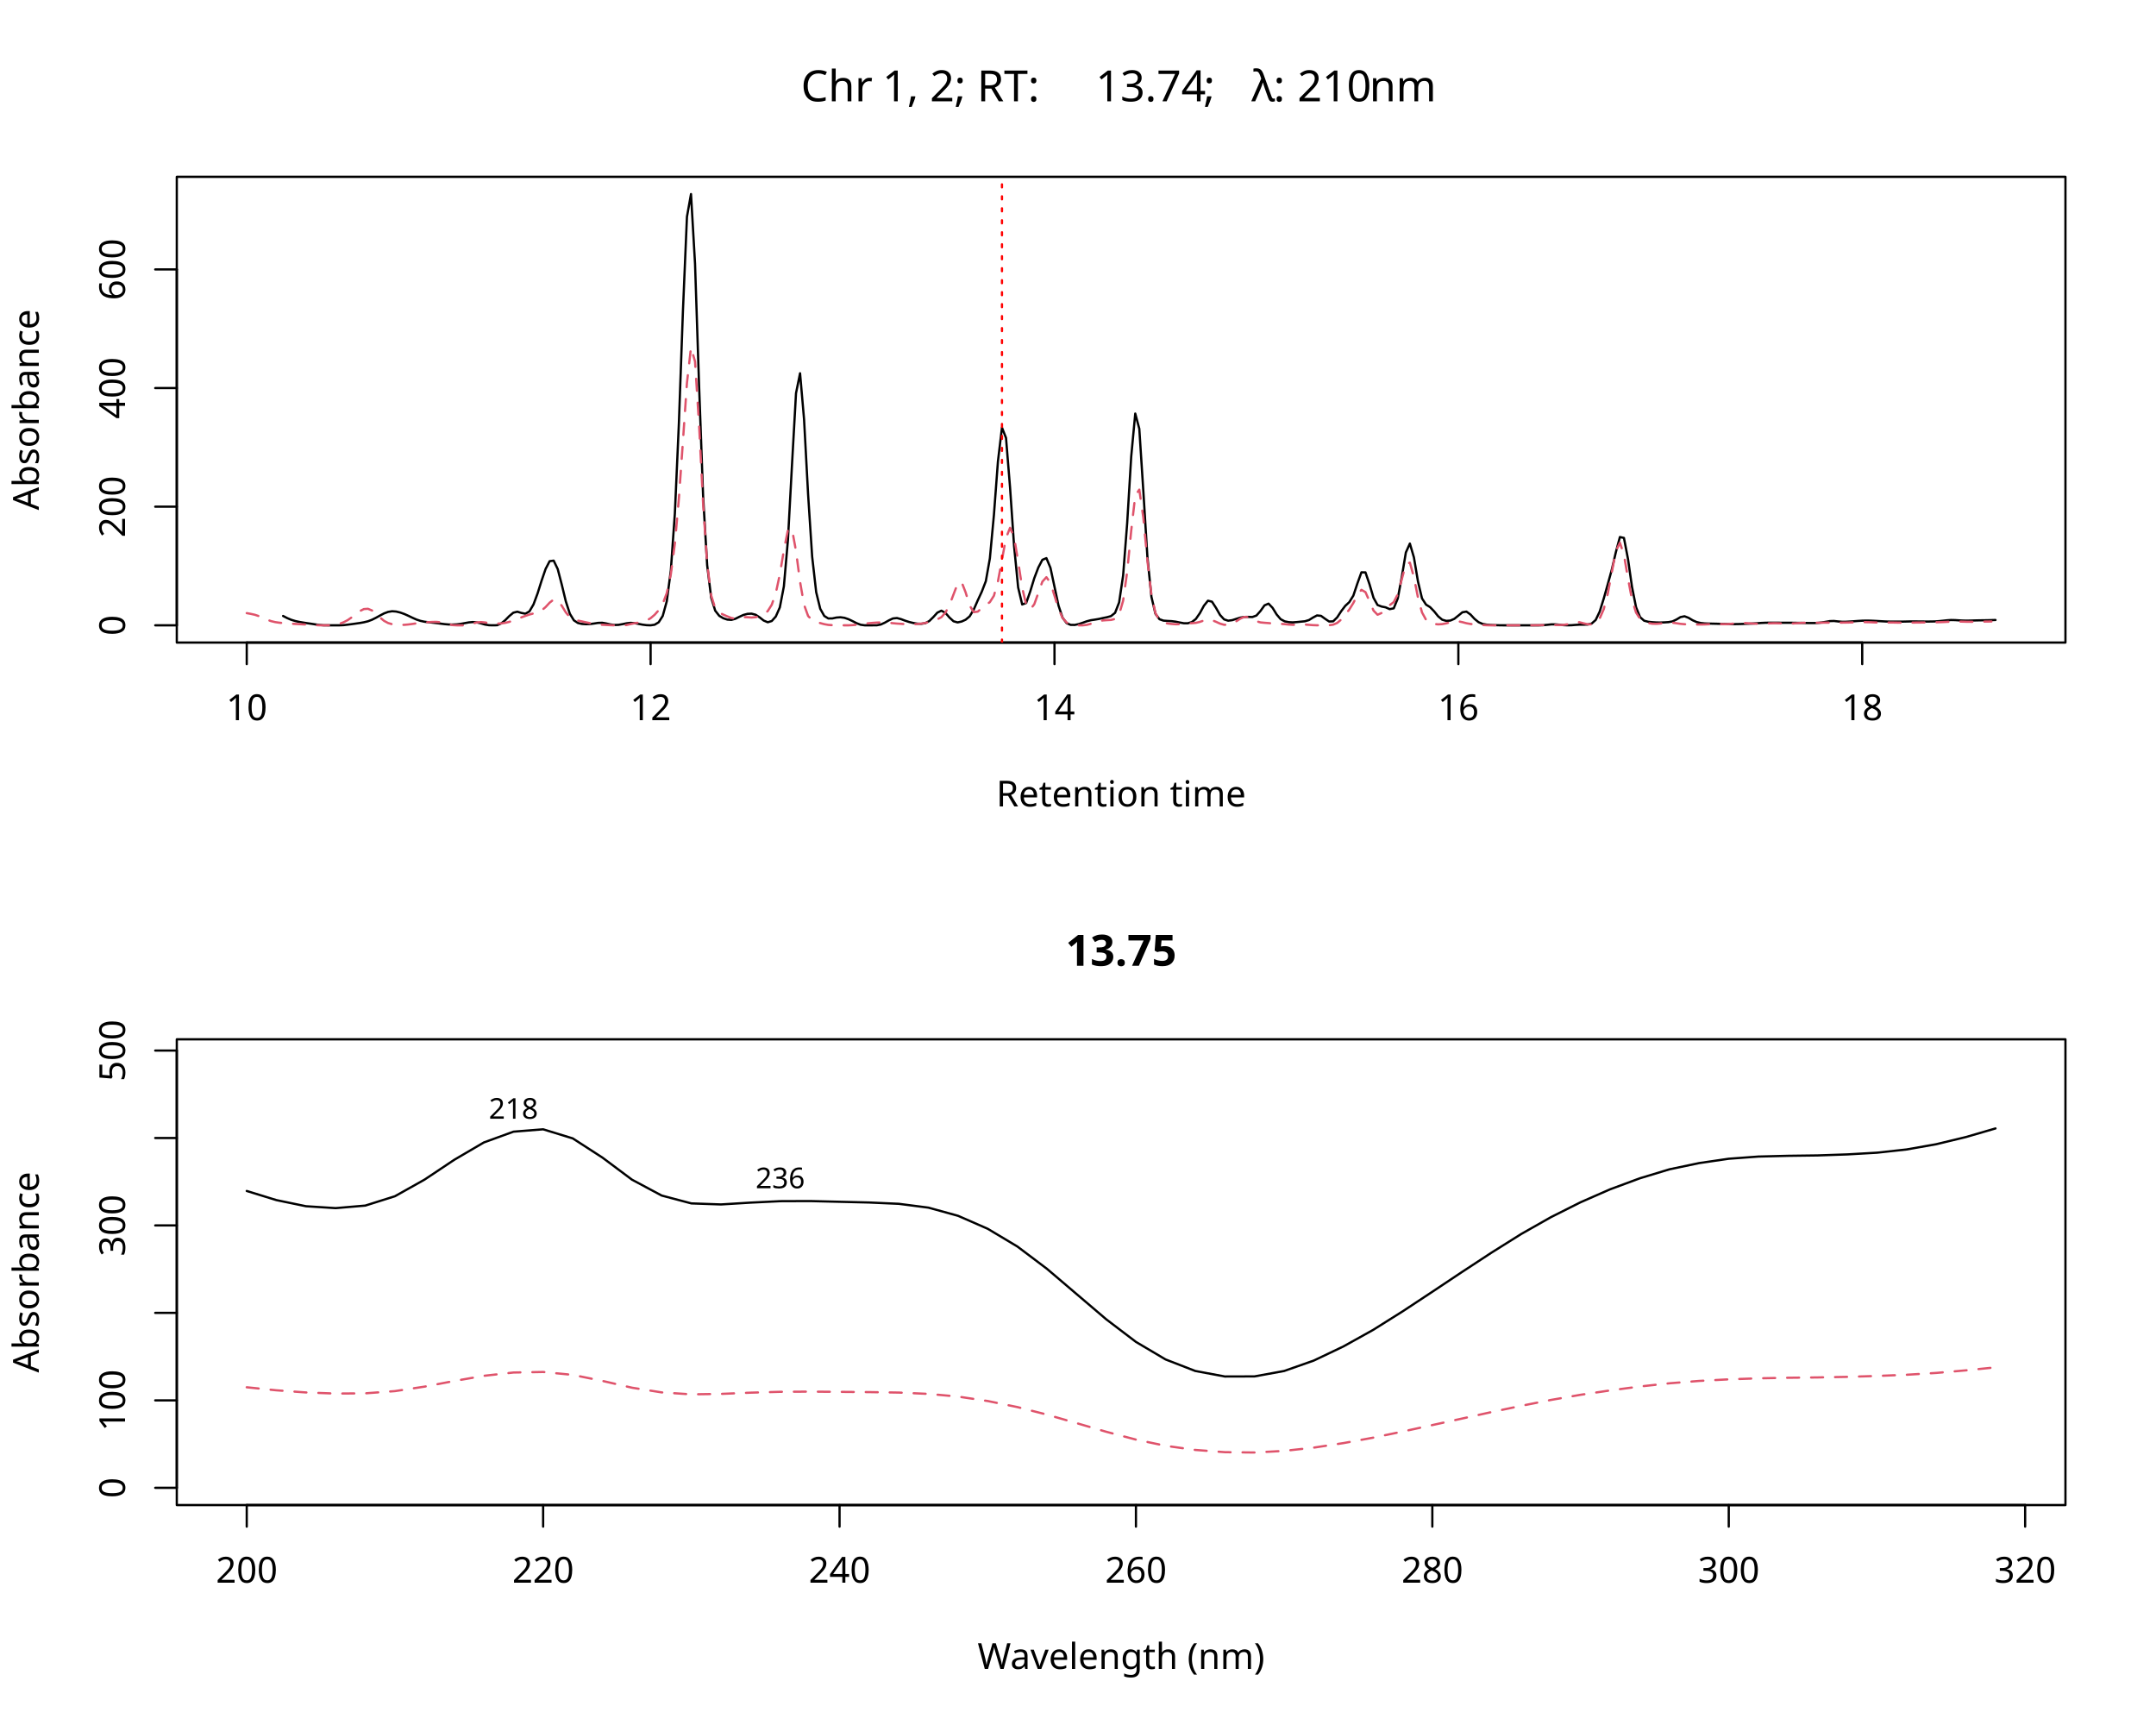
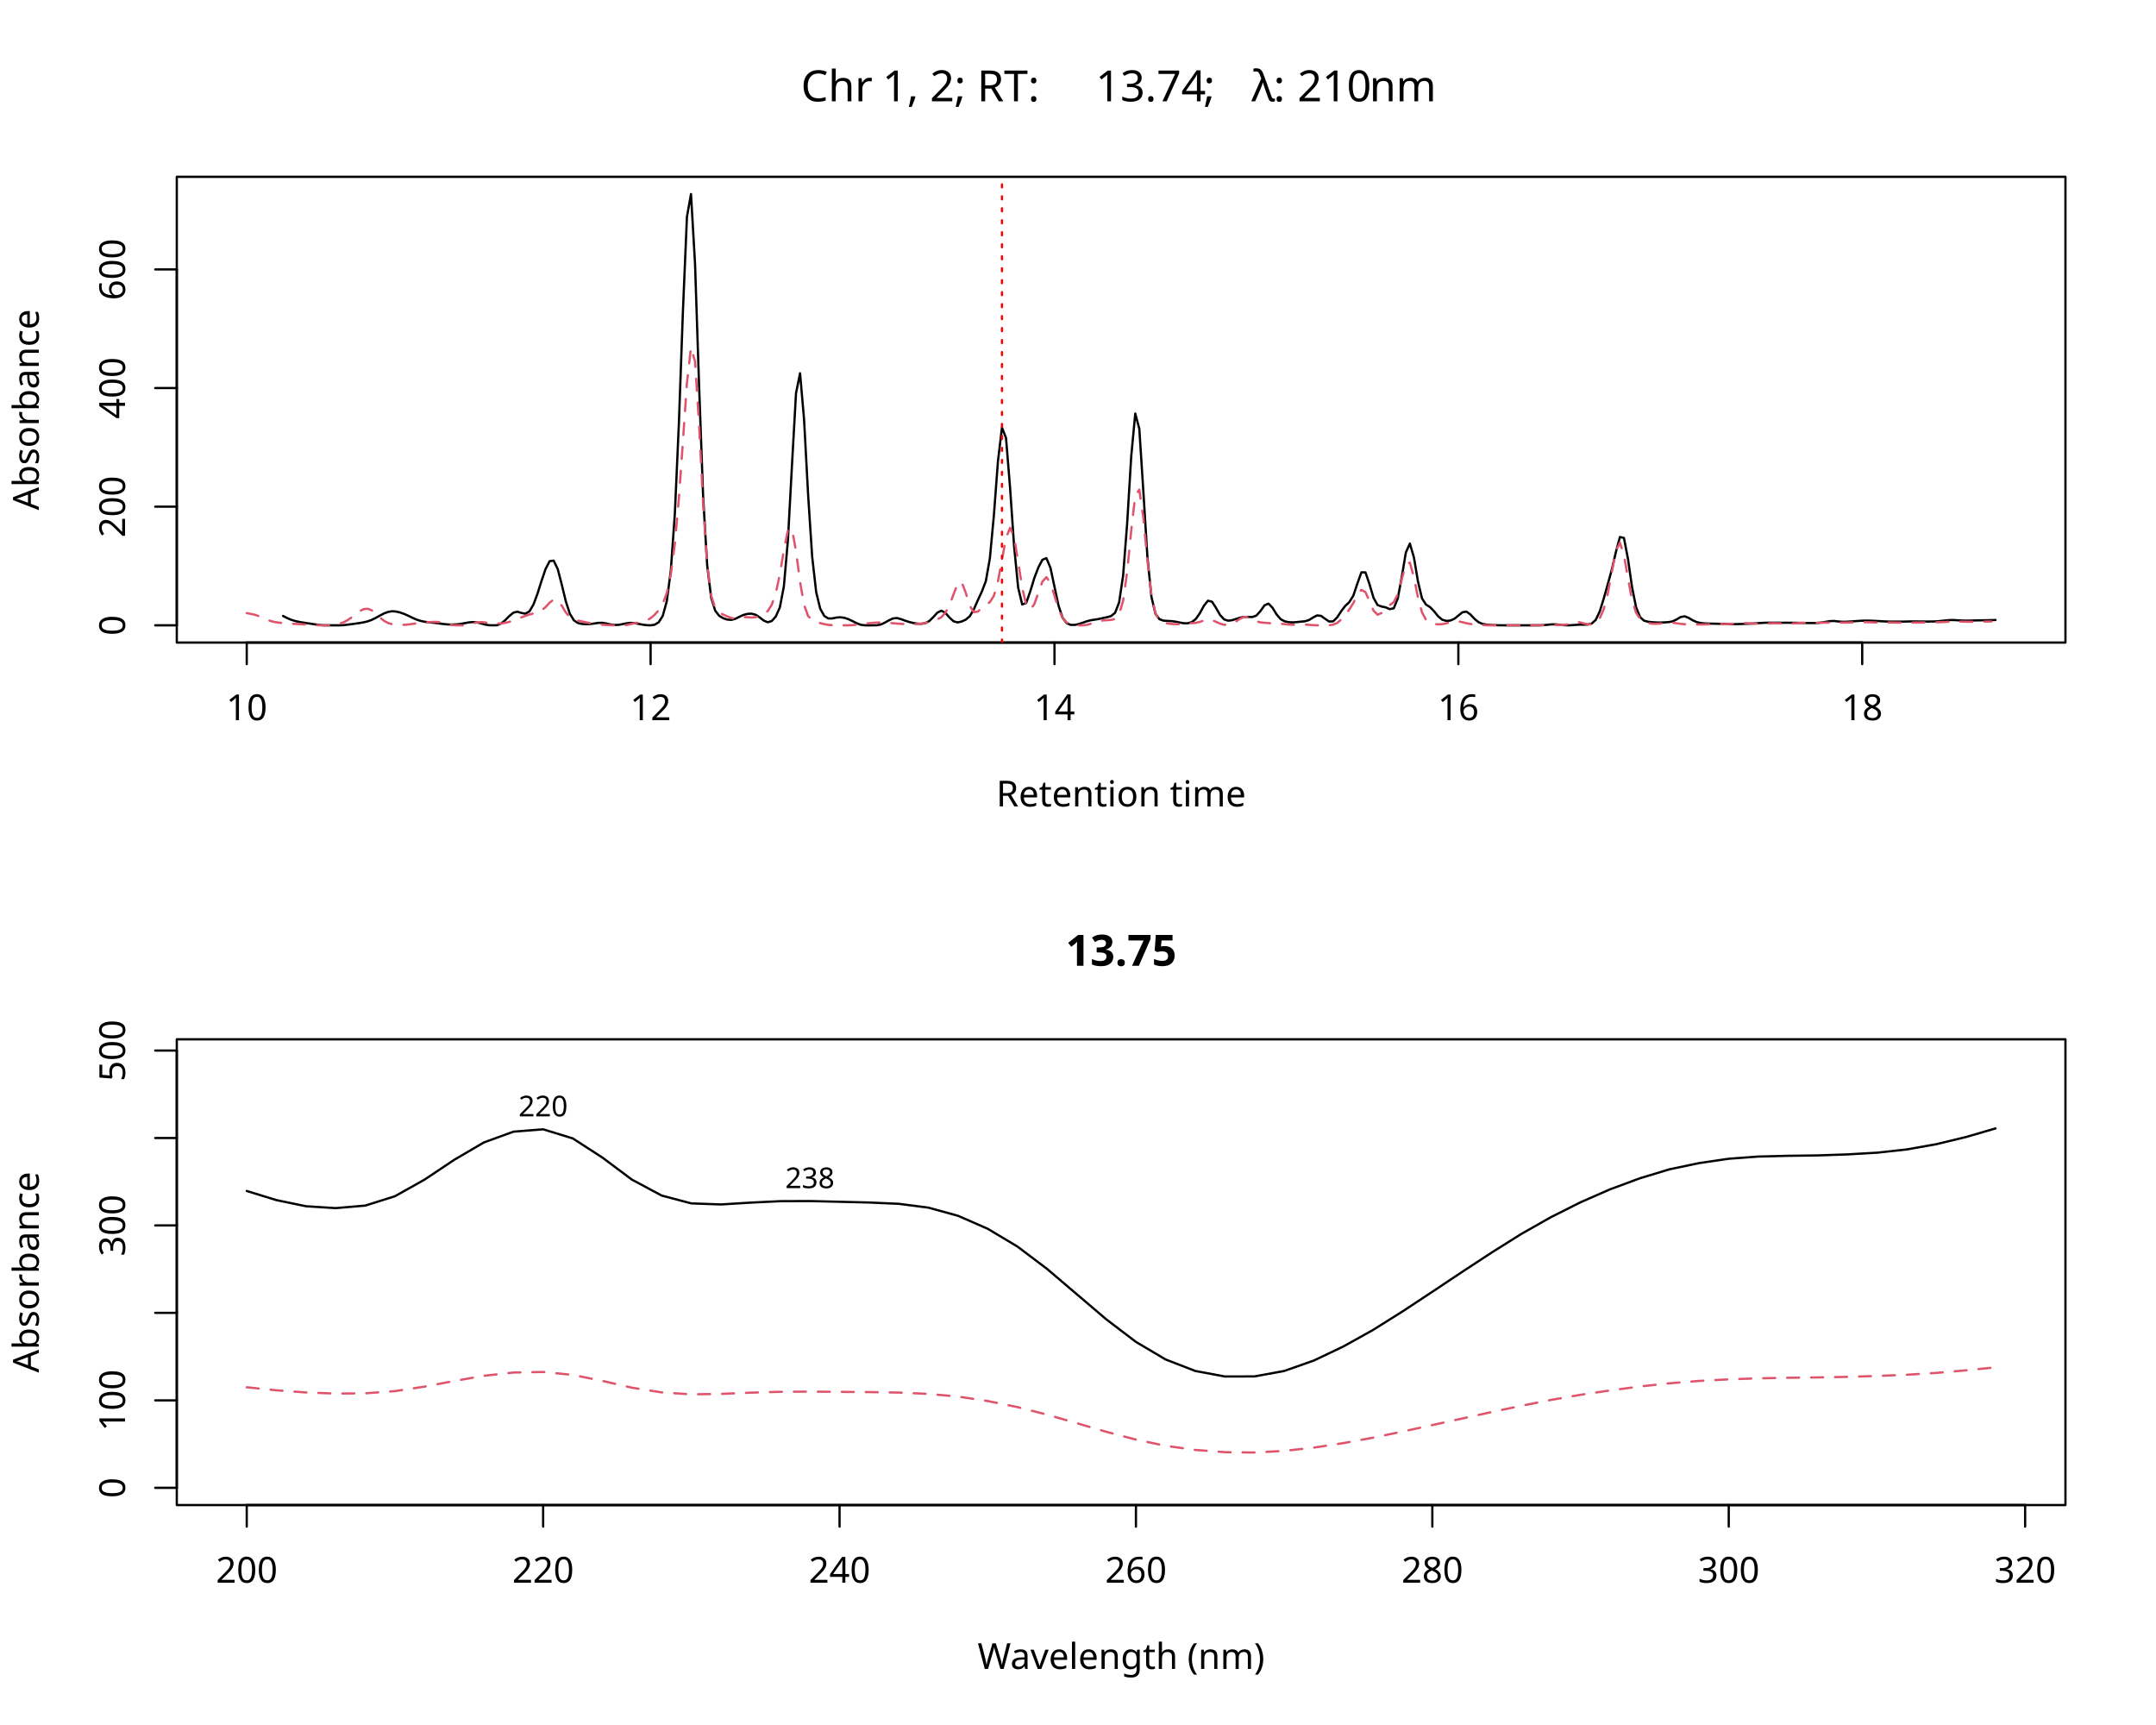
<svg xmlns="http://www.w3.org/2000/svg" class="svglite" data-engine-version="2.0" width="720.00pt" height="576.00pt" viewBox="0 0 720.00 576.00">
  <defs>
    <style type="text/css">
    .svglite line, .svglite polyline, .svglite polygon, .svglite path, .svglite rect, .svglite circle {
      fill: none;
      stroke: #000000;
      stroke-linecap: round;
      stroke-linejoin: round;
      stroke-miterlimit: 10.00;
    }
  </style>
  </defs>
  <rect width="100%" height="100%" style="stroke: none; fill: #FFFFFF;" />
  <defs>
    <clipPath id="cpMC4wMHw3MjAuMDB8MC4wMHw1NzYuMDA=">
      <rect x="0.00" y="0.00" width="720.00" height="576.00" />
    </clipPath>
  </defs>
  <g clip-path="url(#cpMC4wMHw3MjAuMDB8MC4wMHw1NzYuMDA=)">
</g>
  <defs>
    <clipPath id="cpNTkuMDR8Njg5Ljc2fDU5LjA0fDIxNC41Ng==">
      <rect x="59.04" y="59.04" width="630.72" height="155.52" />
    </clipPath>
  </defs>
  <g clip-path="url(#cpNTkuMDR8Njg5Ljc2fDU5LjA0fDIxNC41Ng==)">
    <polyline points="94.54,205.68 95.89,206.38 97.24,206.95 98.58,207.36 99.93,207.66 101.28,207.89 102.63,208.10 103.98,208.29 105.33,208.50 106.68,208.68 108.03,208.79 109.37,208.80 110.72,208.80 112.07,208.80 113.42,208.80 114.77,208.74 116.12,208.58 117.47,208.41 118.82,208.22 120.16,208.03 121.51,207.79 122.86,207.46 124.21,206.95 125.56,206.28 126.91,205.53 128.26,204.82 129.61,204.32 130.95,204.10 132.30,204.20 133.65,204.53 135.00,205.01 136.35,205.61 137.70,206.26 139.05,206.86 140.40,207.31 141.74,207.60 143.09,207.77 144.44,207.91 145.79,208.06 147.14,208.24 148.49,208.41 149.84,208.52 151.19,208.54 152.53,208.48 153.88,208.31 155.23,208.07 156.58,207.82 157.93,207.71 159.28,207.84 160.63,208.16 161.98,208.55 163.32,208.77 164.67,208.80 166.02,208.77 167.37,208.18 168.72,207.09 170.07,205.72 171.42,204.59 172.76,204.25 174.11,204.66 175.46,204.93 176.81,204.14 178.16,201.84 179.51,198.20 180.86,193.91 182.21,189.97 183.55,187.39 184.90,187.20 186.25,190.01 187.60,195.19 188.95,200.78 190.30,204.93 191.65,207.14 193.00,208.03 194.34,208.34 195.69,208.43 197.04,208.38 198.39,208.20 199.74,207.99 201.09,207.95 202.44,208.18 203.79,208.50 205.13,208.69 206.48,208.65 207.83,208.42 209.18,208.14 210.53,207.98 211.88,208.06 213.23,208.32 214.58,208.58 215.92,208.75 217.27,208.80 218.62,208.60 219.97,207.79 221.32,205.67 222.67,200.77 224.02,190.52 225.37,171.48 226.71,141.47 228.06,103.98 229.41,72.38 230.76,64.80 232.11,88.11 233.46,128.75 234.81,165.76 236.16,188.74 237.50,199.57 238.85,203.92 240.20,205.64 241.55,206.44 242.90,206.89 244.25,206.98 245.60,206.61 246.95,205.94 248.29,205.33 249.64,204.97 250.99,204.91 252.34,205.27 253.69,206.15 255.04,207.21 256.39,207.78 257.73,207.37 259.08,205.86 260.43,202.81 261.78,195.78 263.13,180.28 264.48,155.36 265.83,131.30 267.18,124.64 268.52,140.07 269.87,165.17 271.22,185.85 272.57,197.74 273.92,203.28 275.27,205.68 276.62,206.52 277.97,206.50 279.31,206.21 280.66,206.11 282.01,206.30 283.36,206.76 284.71,207.40 286.06,208.09 287.41,208.61 288.76,208.80 290.10,208.80 291.45,208.80 292.80,208.79 294.15,208.53 295.50,207.91 296.85,207.14 298.20,206.51 299.55,206.37 300.89,206.73 302.24,207.24 303.59,207.68 304.94,208.01 306.29,208.24 307.64,208.30 308.99,208.08 310.34,207.37 311.68,206.06 313.03,204.57 314.38,203.91 315.73,204.65 317.08,206.21 318.43,207.45 319.78,207.83 321.13,207.54 322.47,206.93 323.82,205.81 325.17,203.57 326.52,200.48 327.87,197.57 329.22,194.06 330.57,186.44 331.92,171.97 333.26,154.10 334.61,142.77 335.96,146.23 337.31,162.77 338.66,182.38 340.01,196.15 341.36,201.84 342.70,201.34 344.05,197.48 345.40,193.06 346.75,189.51 348.10,186.93 349.45,186.37 350.80,189.60 352.15,195.92 353.49,202.20 354.84,206.23 356.19,208.06 357.54,208.65 358.89,208.67 360.24,208.39 361.59,207.94 362.94,207.45 364.28,207.10 365.63,206.90 366.98,206.67 368.33,206.37 369.68,206.10 371.03,205.72 372.38,204.63 373.73,201.17 375.07,192.14 376.42,174.72 377.77,152.45 379.12,138.09 380.47,143.17 381.82,164.00 383.17,185.85 384.52,199.28 385.86,204.94 387.21,206.77 388.56,207.24 389.91,207.34 391.26,207.41 392.61,207.58 393.96,207.86 395.31,208.11 396.65,208.12 398.00,207.73 399.35,206.69 400.70,204.74 402.05,202.26 403.40,200.58 404.75,200.91 406.10,203.00 407.44,205.35 408.79,206.82 410.14,207.26 411.49,207.08 412.84,206.65 414.19,206.23 415.54,206.00 416.88,205.99 418.23,206.03 419.58,205.54 420.93,204.03 422.28,202.14 423.63,201.56 424.98,202.97 426.33,205.17 427.67,206.75 429.02,207.47 430.37,207.75 431.72,207.82 433.07,207.72 434.42,207.58 435.77,207.45 437.12,207.05 438.46,206.22 439.81,205.50 441.16,205.64 442.51,206.62 443.86,207.53 445.21,207.47 446.56,206.14 447.91,204.07 449.25,202.31 450.60,201.06 451.95,198.89 453.30,194.84 454.65,191.11 456.00,191.13 457.35,195.09 458.70,199.64 460.04,202.03 461.39,202.53 462.74,202.80 464.09,203.40 465.44,203.13 466.79,199.83 468.14,192.58 469.49,184.48 470.83,181.50 472.18,186.13 473.53,194.14 474.88,199.81 476.23,201.89 477.58,202.73 478.93,204.13 480.28,205.80 481.62,206.92 482.97,207.32 484.32,207.22 485.67,206.64 487.02,205.56 488.37,204.45 489.72,204.22 491.07,205.19 492.41,206.64 493.76,207.75 495.11,208.33 496.46,208.58 497.81,208.69 499.16,208.74 500.51,208.78 501.85,208.80 503.20,208.80 504.55,208.80 505.90,208.80 507.25,208.80 508.60,208.80 509.95,208.80 511.30,208.80 512.64,208.80 513.99,208.80 515.34,208.76 516.69,208.63 518.04,208.49 519.39,208.48 520.74,208.60 522.09,208.74 523.43,208.80 524.78,208.77 526.13,208.66 527.48,208.58 528.83,208.58 530.18,208.55 531.53,208.22 532.88,207.02 534.22,204.22 535.57,199.87 536.92,195.07 538.27,190.17 539.62,184.37 540.97,179.32 542.32,179.62 543.67,186.66 545.01,195.97 546.36,202.76 547.71,206.07 549.06,207.26 550.41,207.61 551.76,207.76 553.11,207.85 554.46,207.87 555.80,207.82 557.15,207.74 558.50,207.50 559.85,206.87 561.20,206.06 562.55,205.78 563.90,206.30 565.25,207.11 566.59,207.71 567.94,208.03 569.29,208.17 570.64,208.22 571.99,208.25 573.34,208.28 574.69,208.32 576.04,208.36 577.38,208.39 578.73,208.41 580.08,208.39 581.43,208.36 582.78,208.31 584.13,208.26 585.48,208.19 586.82,208.10 588.17,208.01 589.52,207.95 590.87,207.92 592.22,207.92 593.57,207.93 594.92,207.94 596.27,207.94 597.61,207.94 598.96,207.96 600.31,207.98 601.66,207.99 603.01,208.02 604.36,208.05 605.71,208.05 607.06,208.00 608.40,207.86 609.75,207.63 611.10,207.39 612.45,207.35 613.80,207.50 615.15,207.62 616.50,207.61 617.85,207.53 619.19,207.44 620.54,207.34 621.89,207.26 623.24,207.23 624.59,207.25 625.94,207.31 627.29,207.38 628.64,207.46 629.98,207.53 631.33,207.56 632.68,207.57 634.03,207.57 635.38,207.56 636.73,207.53 638.08,207.50 639.43,207.50 640.77,207.52 642.12,207.53 643.47,207.54 644.82,207.53 646.17,207.50 647.52,207.41 648.87,207.27 650.22,207.12 651.56,207.03 652.91,207.06 654.26,207.15 655.61,207.22 656.96,207.24 658.31,207.21 659.66,207.17 661.01,207.14 662.35,207.12 663.70,207.10 665.05,207.06 666.40,207.02 " style="stroke-width: 0.75;" />
  </g>
  <g clip-path="url(#cpMC4wMHw3MjAuMDB8MC4wMHw1NzYuMDA=)">
    <line x1="82.40" y1="214.56" x2="621.89" y2="214.56" style="stroke-width: 0.75;" />
    <line x1="82.40" y1="214.56" x2="82.40" y2="221.76" style="stroke-width: 0.75;" />
    <line x1="217.27" y1="214.56" x2="217.27" y2="221.76" style="stroke-width: 0.75;" />
    <line x1="352.15" y1="214.56" x2="352.15" y2="221.76" style="stroke-width: 0.75;" />
    <line x1="487.02" y1="214.56" x2="487.02" y2="221.76" style="stroke-width: 0.75;" />
    <line x1="621.89" y1="214.56" x2="621.89" y2="221.76" style="stroke-width: 0.75;" />
    <text x="82.40" y="240.48" text-anchor="middle" style="font-size: 12.00px; font-family: sans;" textLength="13.35px" lengthAdjust="spacingAndGlyphs">10</text>
    <text x="217.27" y="240.48" text-anchor="middle" style="font-size: 12.00px; font-family: sans;" textLength="13.35px" lengthAdjust="spacingAndGlyphs">12</text>
    <text x="352.15" y="240.48" text-anchor="middle" style="font-size: 12.00px; font-family: sans;" textLength="13.35px" lengthAdjust="spacingAndGlyphs">14</text>
    <text x="487.02" y="240.48" text-anchor="middle" style="font-size: 12.00px; font-family: sans;" textLength="13.35px" lengthAdjust="spacingAndGlyphs">16</text>
    <text x="621.89" y="240.48" text-anchor="middle" style="font-size: 12.00px; font-family: sans;" textLength="13.35px" lengthAdjust="spacingAndGlyphs">18</text>
    <line x1="59.04" y1="208.80" x2="59.04" y2="89.97" style="stroke-width: 0.75;" />
    <line x1="59.04" y1="208.80" x2="51.84" y2="208.80" style="stroke-width: 0.75;" />
    <line x1="59.04" y1="169.19" x2="51.84" y2="169.19" style="stroke-width: 0.75;" />
    <line x1="59.04" y1="129.58" x2="51.84" y2="129.58" style="stroke-width: 0.75;" />
    <line x1="59.04" y1="89.97" x2="51.84" y2="89.97" style="stroke-width: 0.75;" />
    <text transform="translate(41.76,208.80) rotate(-90)" text-anchor="middle" style="font-size: 12.00px; font-family: sans;" textLength="6.67px" lengthAdjust="spacingAndGlyphs">0</text>
    <text transform="translate(41.76,169.19) rotate(-90)" text-anchor="middle" style="font-size: 12.00px; font-family: sans;" textLength="20.02px" lengthAdjust="spacingAndGlyphs">200</text>
    <text transform="translate(41.76,129.58) rotate(-90)" text-anchor="middle" style="font-size: 12.00px; font-family: sans;" textLength="20.02px" lengthAdjust="spacingAndGlyphs">400</text>
    <text transform="translate(41.76,89.97) rotate(-90)" text-anchor="middle" style="font-size: 12.00px; font-family: sans;" textLength="20.02px" lengthAdjust="spacingAndGlyphs">600</text>
    <polygon points="59.04,214.56 689.76,214.56 689.76,59.04 59.04,59.04 " style="stroke-width: 0.75; fill: none;" />
  </g>
  <defs>
    <clipPath id="cpMC4wMHw3MjAuMDB8MC4wMHwyODguMDA=">
      <rect x="0.00" y="0.00" width="720.00" height="288.00" />
    </clipPath>
  </defs>
  <g clip-path="url(#cpMC4wMHw3MjAuMDB8MC4wMHwyODguMDA=)">
</g>
  <g clip-path="url(#cpNTkuMDR8Njg5Ljc2fDU5LjA0fDIxNC41Ng==)">
    <polyline points="82.40,204.73 83.75,204.98 85.10,205.28 86.45,205.73 87.79,206.31 89.14,206.90 90.49,207.39 91.84,207.72 93.19,207.92 94.54,208.06 95.89,208.16 97.24,208.25 98.58,208.34 99.93,208.41 101.28,208.48 102.63,208.55 103.98,208.63 105.33,208.73 106.68,208.79 108.03,208.80 109.37,208.80 110.72,208.76 112.07,208.60 113.42,208.28 114.77,207.77 116.12,207.06 117.47,206.13 118.82,205.06 120.16,204.05 121.51,203.38 122.86,203.28 124.21,203.83 125.56,204.93 126.91,206.21 128.26,207.31 129.61,208.04 130.95,208.43 132.30,208.61 133.65,208.67 135.00,208.64 136.35,208.52 137.70,208.35 139.05,208.15 140.40,207.98 141.74,207.85 143.09,207.75 144.44,207.67 145.79,207.66 147.14,207.79 148.49,208.07 149.84,208.42 151.19,208.73 152.53,208.80 153.88,208.80 155.23,208.80 156.58,208.55 157.93,208.18 159.28,207.84 160.63,207.72 161.98,207.85 163.32,208.08 164.67,208.23 166.02,208.24 167.37,208.16 168.72,207.98 170.07,207.65 171.42,207.18 172.76,206.65 174.11,206.15 175.46,205.65 176.81,205.20 178.16,204.84 179.51,204.49 180.86,203.84 182.21,202.70 183.55,201.24 184.90,200.19 186.25,200.49 187.60,202.26 188.95,204.48 190.30,206.07 191.65,206.85 193.00,207.22 194.34,207.50 195.69,207.80 197.04,208.08 198.39,208.30 199.74,208.48 201.09,208.61 202.44,208.68 203.79,208.75 205.13,208.80 206.48,208.80 207.83,208.79 209.18,208.71 210.53,208.40 211.88,208.11 213.23,207.90 214.58,207.66 215.92,207.21 217.27,206.42 218.62,205.28 219.97,203.76 221.32,201.61 222.67,198.05 224.02,191.78 225.37,181.51 226.71,166.53 228.06,147.43 229.41,127.84 230.76,116.02 232.11,120.71 233.46,141.84 234.81,168.24 236.16,188.27 237.50,198.85 238.85,203.10 240.20,204.56 241.55,205.23 242.90,205.82 244.25,206.37 245.60,206.55 246.95,206.30 248.29,206.05 249.64,206.10 250.99,206.20 252.34,206.08 253.69,205.75 255.04,205.15 256.39,204.05 257.73,201.93 259.08,198.05 260.43,191.79 261.78,183.70 263.13,176.98 264.48,176.63 265.83,184.00 267.18,194.28 268.52,201.94 269.87,205.69 271.22,207.06 272.57,207.64 273.92,208.06 275.27,208.42 276.62,208.66 277.97,208.75 279.31,208.78 280.66,208.80 282.01,208.80 283.36,208.80 284.71,208.73 286.06,208.61 287.41,208.45 288.76,208.25 290.10,208.11 291.45,207.99 292.80,207.89 294.15,207.83 295.50,207.85 296.85,207.96 298.20,208.10 299.55,208.22 300.89,208.30 302.24,208.41 303.59,208.48 304.94,208.45 306.29,208.36 307.64,208.24 308.99,208.03 310.34,207.65 311.68,207.22 313.03,206.80 314.38,206.08 315.73,204.56 317.08,202.03 318.43,198.48 319.78,194.96 321.13,194.36 322.47,197.80 323.82,202.19 325.17,204.40 326.52,204.23 327.87,203.07 329.22,202.00 330.57,201.05 331.92,198.92 333.26,194.16 334.61,186.90 335.96,179.63 337.31,176.24 338.66,179.36 340.01,187.52 341.36,196.24 342.70,201.89 344.05,203.51 345.40,201.76 346.75,197.99 348.10,194.22 349.45,192.73 350.80,194.64 352.15,198.91 353.49,203.29 354.84,206.31 356.19,207.87 357.54,208.56 358.89,208.77 360.24,208.80 361.59,208.80 362.94,208.65 364.28,208.29 365.63,207.82 366.98,207.41 368.33,207.17 369.68,207.07 371.03,207.00 372.38,206.67 373.73,205.17 375.07,200.59 376.42,190.93 377.77,177.19 379.12,165.48 380.47,163.49 381.82,172.85 383.17,187.10 384.52,198.59 385.86,204.74 387.21,207.14 388.56,207.91 389.91,208.18 391.26,208.35 392.61,208.45 393.96,208.42 395.31,208.29 396.65,208.16 398.00,208.09 399.35,207.98 400.70,207.66 402.05,207.18 403.40,206.89 404.75,207.07 406.10,207.63 407.44,208.24 408.79,208.62 410.14,208.62 411.49,208.22 412.84,207.47 414.19,206.58 415.54,206.00 416.88,206.07 418.23,206.71 419.58,207.43 420.93,207.83 422.28,207.96 423.63,208.06 424.98,208.18 426.33,208.26 427.67,208.31 429.02,208.41 430.37,208.55 431.72,208.63 433.07,208.61 434.42,208.55 435.77,208.55 437.12,208.64 438.46,208.74 439.81,208.79 441.16,208.80 442.51,208.80 443.86,208.77 445.21,208.58 446.56,208.01 447.91,206.86 449.25,205.29 450.60,203.53 451.95,201.35 453.30,198.72 454.65,196.95 456.00,197.72 457.35,200.76 458.70,203.90 460.04,205.27 461.39,204.68 462.74,203.23 464.09,202.07 465.44,201.05 466.79,198.43 468.14,193.36 469.49,188.40 470.83,187.87 472.18,192.74 473.53,199.50 474.88,204.49 476.23,206.96 477.58,207.95 478.93,208.35 480.28,208.48 481.62,208.41 482.97,208.15 484.32,207.77 485.67,207.47 487.02,207.46 488.37,207.75 489.72,208.11 491.07,208.35 492.41,208.49 493.76,208.61 495.11,208.70 496.46,208.77 497.81,208.80 499.16,208.80 500.51,208.76 501.85,208.73 503.20,208.78 504.55,208.80 505.90,208.80 507.25,208.80 508.60,208.80 509.95,208.80 511.30,208.79 512.64,208.78 513.99,208.76 515.34,208.73 516.69,208.70 518.04,208.68 519.39,208.69 520.74,208.70 522.09,208.66 523.43,208.46 524.78,208.07 526.13,207.74 527.48,207.78 528.83,208.14 530.18,208.45 531.53,208.47 532.88,207.98 534.22,206.51 535.57,203.42 536.92,198.23 538.27,191.09 539.62,184.01 540.97,181.23 542.32,185.28 543.67,193.14 545.01,200.23 546.36,204.55 547.71,206.62 549.06,207.57 550.41,208.04 551.76,208.26 553.11,208.30 554.46,208.20 555.80,208.02 557.15,207.89 558.50,207.93 559.85,208.11 561.20,208.31 562.55,208.43 563.90,208.49 565.25,208.51 566.59,208.53 567.94,208.53 569.29,208.50 570.64,208.44 571.99,208.39 573.34,208.36 574.69,208.39 576.04,208.42 577.38,208.38 578.73,208.24 580.08,208.07 581.43,208.01 582.78,208.05 584.13,208.14 585.48,208.23 586.82,208.28 588.17,208.29 589.52,208.23 590.87,208.15 592.22,208.10 593.57,208.11 594.92,208.16 596.27,208.21 597.61,208.22 598.96,208.17 600.31,208.08 601.66,207.99 603.01,207.94 604.36,207.94 605.71,207.95 607.06,207.95 608.40,207.92 609.75,207.91 611.10,207.91 612.45,207.91 613.80,207.91 615.15,207.90 616.50,207.88 617.85,207.85 619.19,207.81 620.54,207.76 621.89,207.74 623.24,207.74 624.59,207.77 625.94,207.83 627.29,207.88 628.64,207.89 629.98,207.88 631.33,207.87 632.68,207.88 634.03,207.91 635.38,207.93 636.73,207.92 638.08,207.90 639.43,207.88 640.77,207.87 642.12,207.85 643.47,207.83 644.82,207.81 646.17,207.79 647.52,207.76 648.87,207.71 650.22,207.64 651.56,207.57 652.91,207.54 654.26,207.54 655.61,207.58 656.96,207.62 658.31,207.63 659.66,207.62 661.01,207.59 662.35,207.56 663.70,207.54 665.05,207.52 " style="stroke-width: 0.75; stroke: #DF536B; stroke-dasharray: 4.00,4.00;" />
    <line x1="334.61" y1="214.56" x2="334.61" y2="59.04" style="stroke-width: 0.75; stroke: #FF0000; stroke-dasharray: 1.00,3.00;" />
  </g>
  <g clip-path="url(#cpMC4wMHw3MjAuMDB8MC4wMHwyODguMDA=)">
    <text x="267.48" y="33.83" style="font-size: 14.40px; font-family: sans;" textLength="27.21px" lengthAdjust="spacingAndGlyphs">Chr </text>
    <text x="294.69" y="33.83" style="font-size: 14.40px; font-family: sans;" textLength="24.02px" lengthAdjust="spacingAndGlyphs">1, 2</text>
    <text x="318.71" y="33.83" style="font-size: 14.40px; font-family: sans;" textLength="47.20px" lengthAdjust="spacingAndGlyphs"> ;   RT: </text>
    <text x="365.91" y="33.83" style="font-size: 14.40px; font-family: sans;" textLength="36.04px" lengthAdjust="spacingAndGlyphs">13.74</text>
    <text x="401.94" y="33.83" style="font-size: 14.40px; font-family: sans;" textLength="16.00px" lengthAdjust="spacingAndGlyphs"> ;  </text>
    <text x="417.95" y="33.83" style="font-size: 14.40px; font-family: sans;" textLength="7.34px" lengthAdjust="spacingAndGlyphs">λ</text>
    <text x="425.28" y="33.83" style="font-size: 14.40px; font-family: sans;" textLength="8.00px" lengthAdjust="spacingAndGlyphs">: </text>
    <text x="433.28" y="33.83" style="font-size: 14.40px; font-family: sans;" textLength="24.03px" lengthAdjust="spacingAndGlyphs">210</text>
    <text x="457.31" y="33.83" style="font-size: 14.40px; font-family: sans;" textLength="24.01px" lengthAdjust="spacingAndGlyphs"> nm</text>
    <text x="374.40" y="269.28" text-anchor="middle" style="font-size: 12.00px; font-family: sans;" textLength="77.38px" lengthAdjust="spacingAndGlyphs">Retention time</text>
    <text transform="translate(12.96,136.80) rotate(-90)" text-anchor="middle" style="font-size: 12.00px; font-family: sans;" textLength="64.06px" lengthAdjust="spacingAndGlyphs">Absorbance</text>
  </g>
  <defs>
    <clipPath id="cpNTkuMDR8Njg5Ljc2fDM0Ny4wNHw1MDIuNTY=">
      <rect x="59.04" y="347.04" width="630.72" height="155.52" />
    </clipPath>
  </defs>
  <g clip-path="url(#cpNTkuMDR8Njg5Ljc2fDM0Ny4wNHw1MDIuNTY=)">
    <polyline points="82.40,397.68 92.30,400.73 102.20,402.78 112.09,403.41 121.99,402.56 131.89,399.44 141.79,393.88 151.69,387.28 161.59,381.48 171.48,377.88 181.38,377.09 191.28,380.13 201.18,386.53 211.08,393.93 220.98,399.21 230.87,401.83 240.77,402.18 250.67,401.57 260.57,401.09 270.47,401.05 280.37,401.29 290.26,401.53 300.16,401.97 310.06,403.25 319.96,405.98 329.86,410.31 339.76,416.23 349.65,423.69 359.55,432.12 369.45,440.55 379.35,448.08 389.25,453.94 399.15,457.78 409.04,459.63 418.94,459.60 428.84,457.79 438.74,454.31 448.64,449.59 458.54,444.08 468.43,437.87 478.33,431.34 488.23,424.74 498.13,418.25 508.03,412.04 517.93,406.43 527.82,401.46 537.72,397.12 547.62,393.45 557.52,390.45 567.42,388.37 577.32,386.92 587.21,386.19 597.11,385.94 607.01,385.81 616.91,385.47 626.81,384.90 636.71,383.82 646.60,382.07 656.50,379.68 666.40,376.80 " style="stroke-width: 0.75;" />
  </g>
  <g clip-path="url(#cpMC4wMHw3MjAuMDB8MC4wMHw1NzYuMDA=)">
    <line x1="82.40" y1="502.56" x2="676.30" y2="502.56" style="stroke-width: 0.75;" />
    <line x1="82.40" y1="502.56" x2="82.40" y2="509.76" style="stroke-width: 0.75;" />
    <line x1="181.38" y1="502.56" x2="181.38" y2="509.76" style="stroke-width: 0.75;" />
    <line x1="280.37" y1="502.56" x2="280.37" y2="509.76" style="stroke-width: 0.75;" />
    <line x1="379.35" y1="502.56" x2="379.35" y2="509.76" style="stroke-width: 0.75;" />
    <line x1="478.33" y1="502.56" x2="478.33" y2="509.76" style="stroke-width: 0.75;" />
    <line x1="577.32" y1="502.56" x2="577.32" y2="509.76" style="stroke-width: 0.75;" />
    <line x1="676.30" y1="502.56" x2="676.30" y2="509.76" style="stroke-width: 0.75;" />
    <text x="82.40" y="528.48" text-anchor="middle" style="font-size: 12.00px; font-family: sans;" textLength="20.02px" lengthAdjust="spacingAndGlyphs">200</text>
    <text x="181.38" y="528.48" text-anchor="middle" style="font-size: 12.00px; font-family: sans;" textLength="20.02px" lengthAdjust="spacingAndGlyphs">220</text>
    <text x="280.37" y="528.48" text-anchor="middle" style="font-size: 12.00px; font-family: sans;" textLength="20.02px" lengthAdjust="spacingAndGlyphs">240</text>
    <text x="379.35" y="528.48" text-anchor="middle" style="font-size: 12.00px; font-family: sans;" textLength="20.02px" lengthAdjust="spacingAndGlyphs">260</text>
    <text x="478.33" y="528.48" text-anchor="middle" style="font-size: 12.00px; font-family: sans;" textLength="20.02px" lengthAdjust="spacingAndGlyphs">280</text>
    <text x="577.32" y="528.48" text-anchor="middle" style="font-size: 12.00px; font-family: sans;" textLength="20.02px" lengthAdjust="spacingAndGlyphs">300</text>
    <text x="676.30" y="528.48" text-anchor="middle" style="font-size: 12.00px; font-family: sans;" textLength="20.02px" lengthAdjust="spacingAndGlyphs">320</text>
    <line x1="59.04" y1="496.80" x2="59.04" y2="350.79" style="stroke-width: 0.75;" />
    <line x1="59.04" y1="496.80" x2="51.84" y2="496.80" style="stroke-width: 0.75;" />
    <line x1="59.04" y1="467.60" x2="51.84" y2="467.60" style="stroke-width: 0.75;" />
    <line x1="59.04" y1="438.39" x2="51.84" y2="438.39" style="stroke-width: 0.75;" />
    <line x1="59.04" y1="409.19" x2="51.84" y2="409.19" style="stroke-width: 0.75;" />
    <line x1="59.04" y1="379.99" x2="51.84" y2="379.99" style="stroke-width: 0.75;" />
    <line x1="59.04" y1="350.79" x2="51.84" y2="350.79" style="stroke-width: 0.75;" />
    <text transform="translate(41.76,496.80) rotate(-90)" text-anchor="middle" style="font-size: 12.00px; font-family: sans;" textLength="6.67px" lengthAdjust="spacingAndGlyphs">0</text>
    <text transform="translate(41.76,467.60) rotate(-90)" text-anchor="middle" style="font-size: 12.00px; font-family: sans;" textLength="20.02px" lengthAdjust="spacingAndGlyphs">100</text>
    <text transform="translate(41.76,409.19) rotate(-90)" text-anchor="middle" style="font-size: 12.00px; font-family: sans;" textLength="20.02px" lengthAdjust="spacingAndGlyphs">300</text>
    <text transform="translate(41.76,350.79) rotate(-90)" text-anchor="middle" style="font-size: 12.00px; font-family: sans;" textLength="20.02px" lengthAdjust="spacingAndGlyphs">500</text>
    <polygon points="59.04,502.56 689.76,502.56 689.76,347.04 59.04,347.04 " style="stroke-width: 0.75; fill: none;" />
  </g>
  <defs>
    <clipPath id="cpMC4wMHw3MjAuMDB8Mjg4LjAwfDU3Ni4wMA==">
      <rect x="0.00" y="288.00" width="720.00" height="288.00" />
    </clipPath>
  </defs>
  <g clip-path="url(#cpMC4wMHw3MjAuMDB8Mjg4LjAwfDU3Ni4wMA==)">
    <text x="374.40" y="322.48" text-anchor="middle" style="font-size: 14.40px; font-weight: bold; font-family: sans;" textLength="36.04px" lengthAdjust="spacingAndGlyphs">13.75</text>
    <text x="374.40" y="557.28" text-anchor="middle" style="font-size: 12.00px; font-family: sans;" textLength="91.38px" lengthAdjust="spacingAndGlyphs">Wavelength (nm)</text>
    <text transform="translate(12.96,424.80) rotate(-90)" text-anchor="middle" style="font-size: 12.00px; font-family: sans;" textLength="64.06px" lengthAdjust="spacingAndGlyphs">Absorbance</text>
  </g>
  <g clip-path="url(#cpNTkuMDR8Njg5Ljc2fDM0Ny4wNHw1MDIuNTY=)">
    <polyline points="82.40,463.23 92.30,464.24 102.20,464.96 112.09,465.33 121.99,465.25 131.89,464.51 141.79,463.01 151.69,461.13 161.59,459.40 171.48,458.30 181.38,458.12 191.28,459.09 201.18,461.10 211.08,463.38 220.98,464.94 230.87,465.59 240.77,465.44 250.67,465.03 260.57,464.74 270.47,464.68 280.37,464.76 290.26,464.84 300.16,465.00 310.06,465.44 319.96,466.34 329.86,467.82 339.76,469.84 349.65,472.36 359.55,475.21 369.45,478.09 379.35,480.70 389.25,482.77 399.15,484.15 409.04,484.90 418.94,485.01 428.84,484.47 438.74,483.38 448.64,481.87 458.54,480.06 468.43,478.01 478.33,475.85 488.23,473.68 498.13,471.50 508.03,469.42 517.93,467.46 527.82,465.74 537.72,464.28 547.62,462.97 557.52,461.90 567.42,461.11 577.32,460.58 587.21,460.24 597.11,460.05 607.01,459.94 616.91,459.75 626.81,459.45 636.71,459.05 646.60,458.44 656.50,457.58 666.40,456.58 " style="stroke-width: 0.75; stroke: #DF536B; stroke-dasharray: 4.00,4.00;" />
-     <text x="171.48" y="373.56" text-anchor="middle" style="font-size: 9.60px; font-family: sans;" textLength="16.02px" lengthAdjust="spacingAndGlyphs">218</text>
-     <text x="260.57" y="396.77" text-anchor="middle" style="font-size: 9.60px; font-family: sans;" textLength="16.02px" lengthAdjust="spacingAndGlyphs">236</text>
+     <text x="181.38" y="372.77" text-anchor="middle" style="font-size: 9.60px; font-family: sans;" textLength="16.02px" lengthAdjust="spacingAndGlyphs">220</text>
+     <text x="270.47" y="396.73" text-anchor="middle" style="font-size: 9.60px; font-family: sans;" textLength="16.02px" lengthAdjust="spacingAndGlyphs">238</text>
  </g>
</svg>
